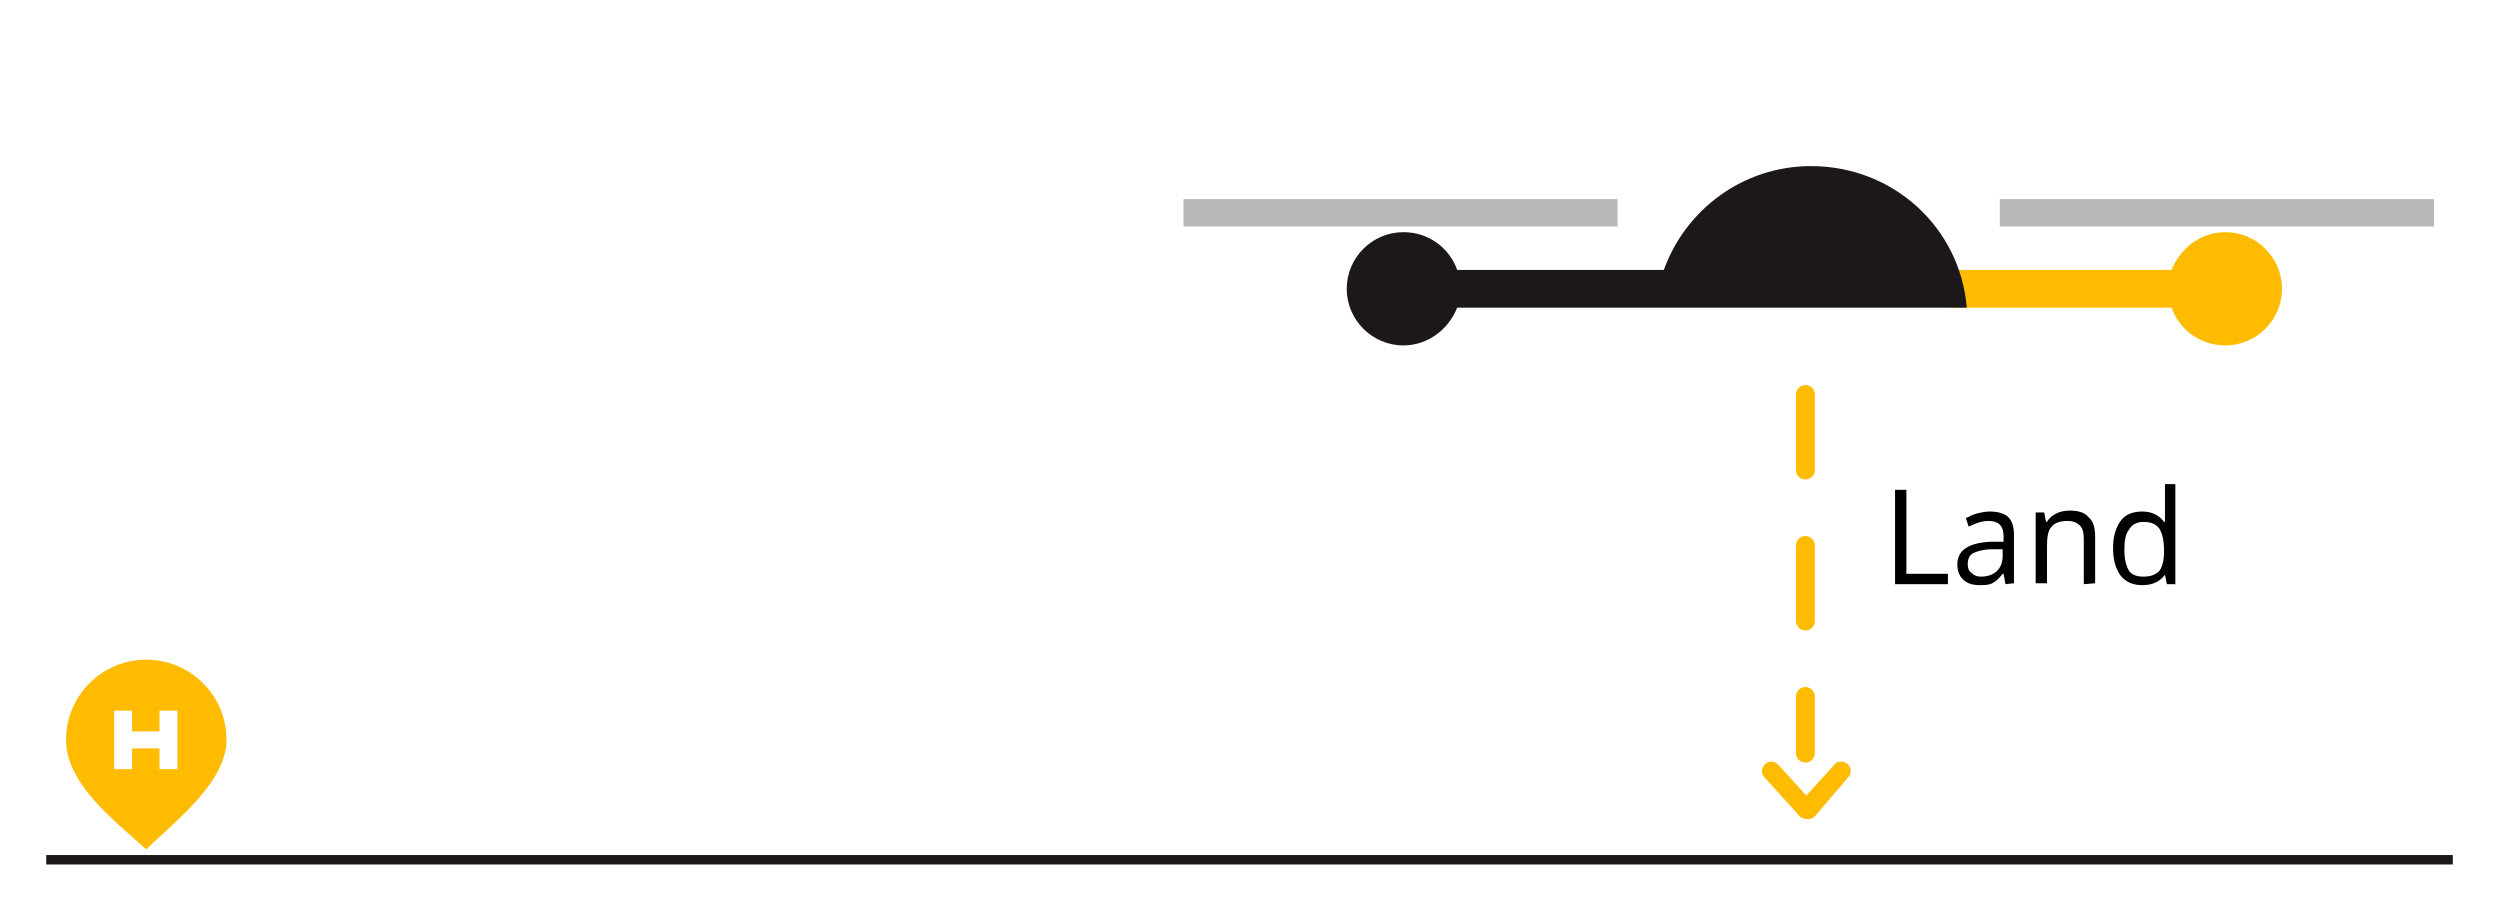
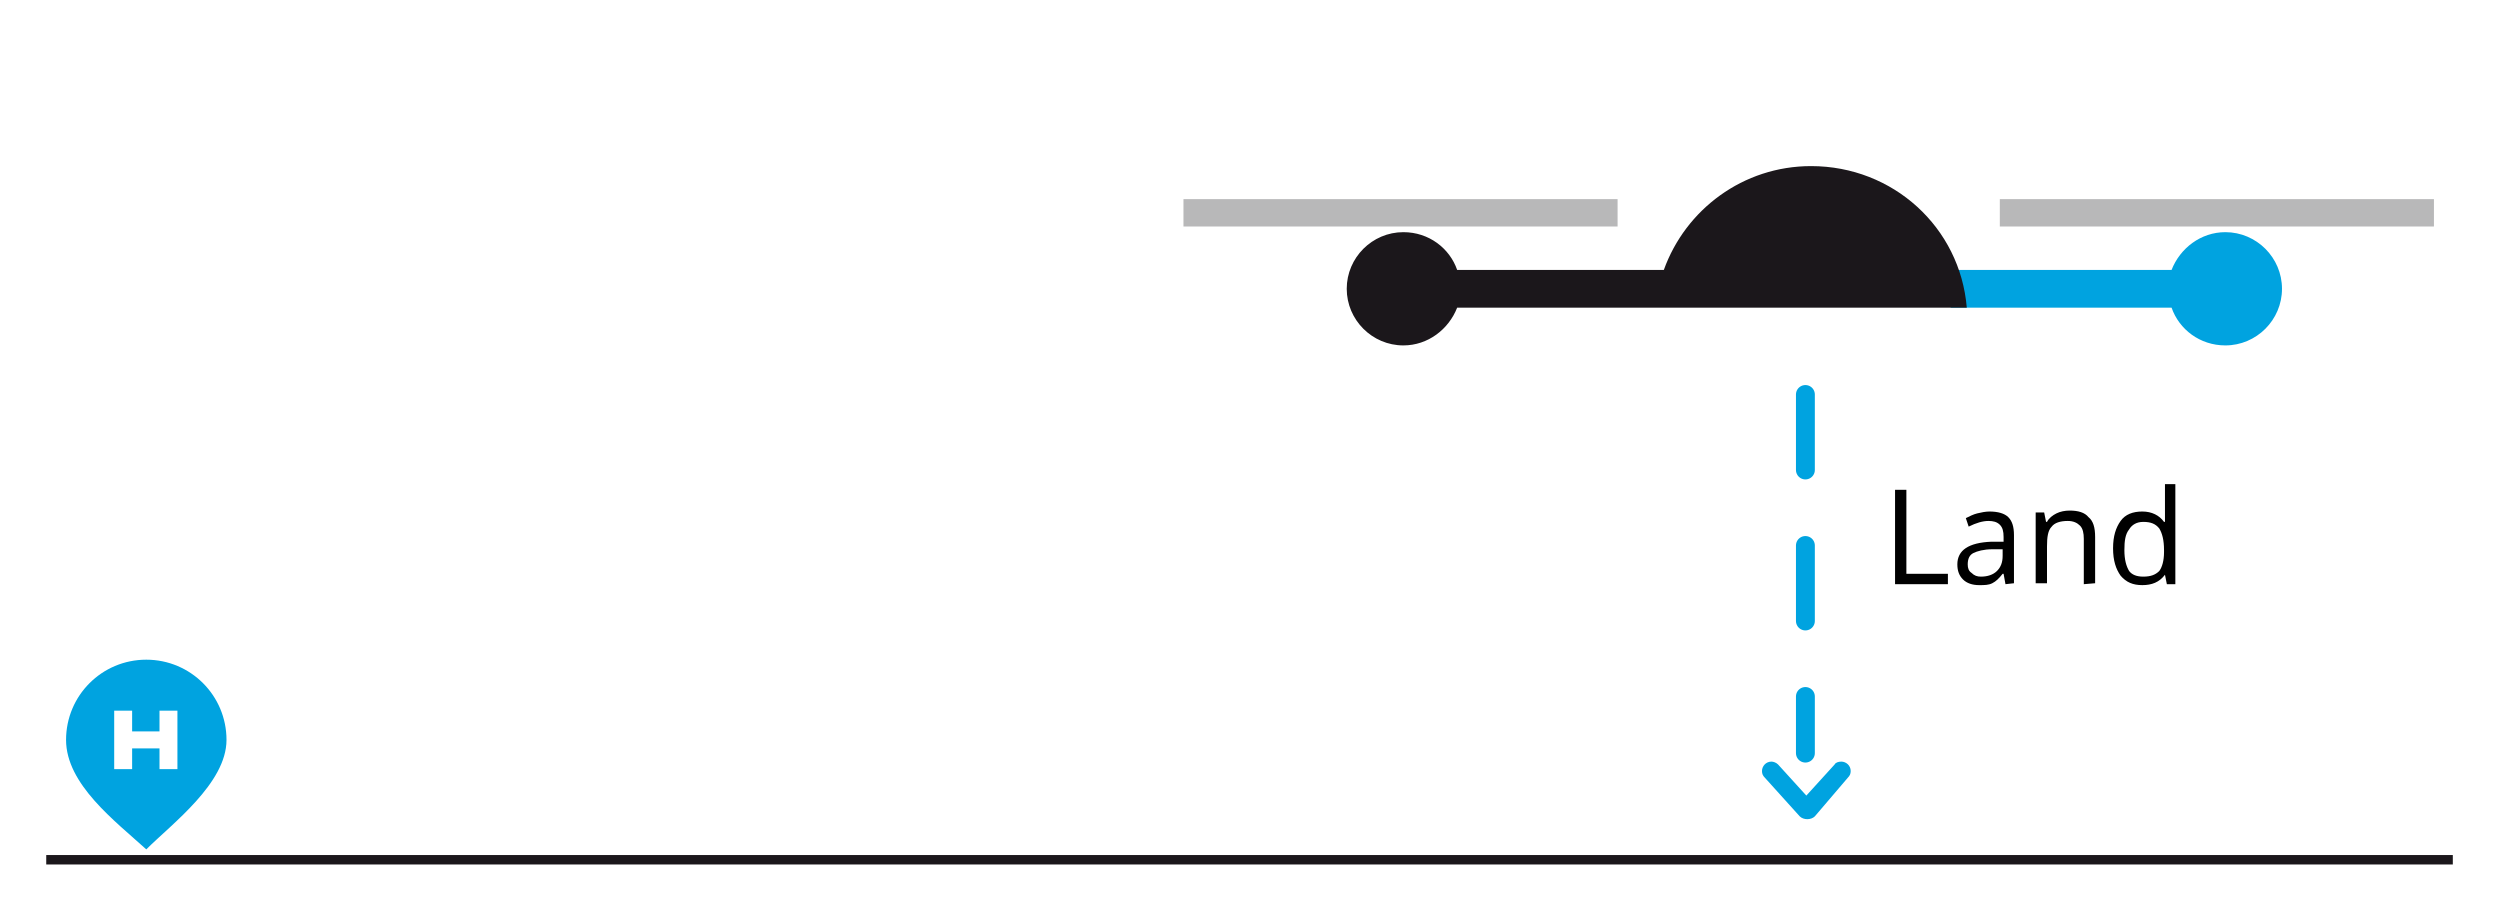
<svg xmlns="http://www.w3.org/2000/svg" version="1.1" id="Ebene_1" x="0px" y="0px" viewBox="-9 23.6 264.9 95.1" style="enable-background:new -9 23.6 264.9 95.1;" xml:space="preserve">
  <style type="text/css">
- 	.st0{fill:#FFBB00;}
+ 	.st0{fill:#00a3e0;}
	.st1{fill:#1B171B;}
	.st2{fill:#B8B8B9;}
	.st3{fill:none;}
	.st4{enable-background:new    ;}
	
- 		.st5{fill:none;stroke:#FFBB00;stroke-width:2;stroke-linecap:round;stroke-linejoin:round;stroke-miterlimit:10;stroke-dasharray:8,8;}
+ 		.st5{fill:none;stroke:#00a3e0;stroke-width:2;stroke-linecap:round;stroke-linejoin:round;stroke-miterlimit:10;stroke-dasharray:8,8;}
	.st6{fill:none;stroke:#1B171B;stroke-miterlimit:10;}
</style>
  <g>
    <g>
      <g>
        <g>
          <path class="st0" d="M226.8,48.2c-2.6,0-4.8,1.7-5.7,4h-23.4v4h23.4c0.8,2.3,3,4,5.7,4c3.3,0,6-2.7,6-6      C232.8,50.9,230.1,48.2,226.8,48.2z" />
          <path class="st1" d="M182.9,41.2c-7.2,0-13.3,4.6-15.6,11h-21.9c-0.8-2.3-3-4-5.7-4c-3.3,0-6,2.7-6,6s2.7,6,6,6      c2.6,0,4.8-1.7,5.7-4h21h31.8h1.2C198.7,47.7,191.6,41.2,182.9,41.2z" />
        </g>
        <rect x="116.4" y="44.7" class="st2" width="46" height="2.9" />
        <rect x="202.9" y="44.7" class="st2" width="46" height="2.9" />
      </g>
      <rect x="190.4" y="74.9" class="st3" width="67.5" height="13.5" />
      <g class="st4">
        <path d="M191.8,85.5v-10h1.2v8.9h4.4v1.1H191.8z" />
        <path d="M203.5,85.5l-0.2-1.1h-0.1c-0.4,0.5-0.7,0.8-1.1,1c-0.4,0.2-0.8,0.2-1.4,0.2c-0.7,0-1.3-0.2-1.7-0.6     c-0.4-0.4-0.6-0.9-0.6-1.6c0-1.5,1.2-2.3,3.6-2.4h1.3v-0.5c0-0.6-0.1-1-0.4-1.3s-0.7-0.4-1.2-0.4c-0.6,0-1.3,0.2-2.1,0.6     l-0.3-0.9c0.4-0.2,0.8-0.4,1.2-0.5c0.4-0.1,0.9-0.2,1.3-0.2c0.9,0,1.6,0.2,2,0.6c0.4,0.4,0.6,1,0.6,1.9v5.1L203.5,85.5     L203.5,85.5z M200.9,84.7c0.7,0,1.3-0.2,1.7-0.6c0.4-0.4,0.6-0.9,0.6-1.6v-0.7h-1.1c-0.9,0-1.6,0.2-2,0.4     c-0.4,0.2-0.6,0.6-0.6,1.2c0,0.4,0.1,0.7,0.4,0.9C200.2,84.6,200.5,84.7,200.9,84.7z" />
        <path d="M211.8,85.5v-4.8c0-0.6-0.1-1.1-0.4-1.4s-0.7-0.5-1.3-0.5c-0.8,0-1.4,0.2-1.7,0.6c-0.4,0.4-0.5,1.1-0.5,2.1v3.9h-1.2     v-7.5h0.9l0.2,1h0.1c0.2-0.4,0.6-0.7,1-0.9c0.4-0.2,0.9-0.3,1.4-0.3c0.9,0,1.6,0.2,2,0.7c0.5,0.4,0.7,1.1,0.7,2.1v4.9L211.8,85.5     L211.8,85.5z" />
        <path d="M220.4,84.5L220.4,84.5c-0.6,0.8-1.4,1.1-2.4,1.1s-1.7-0.3-2.3-1c-0.5-0.7-0.8-1.6-0.8-2.9s0.3-2.2,0.8-2.9s1.3-1,2.3-1     s1.8,0.4,2.3,1.1h0.1v-0.5v-0.5v-3h1.1v10.6h-0.9L220.4,84.5z M218.1,84.7c0.8,0,1.3-0.2,1.7-0.6c0.3-0.4,0.5-1.1,0.5-2v-0.2     c0-1.1-0.2-1.8-0.5-2.3c-0.4-0.5-0.9-0.7-1.7-0.7c-0.7,0-1.2,0.3-1.5,0.8c-0.4,0.5-0.5,1.2-0.5,2.2s0.2,1.7,0.5,2.2     C216.9,84.5,217.4,84.7,218.1,84.7z" />
      </g>
      <g>
        <path class="st0" d="M186.8,106L186.8,106c0.2-0.2,0.3-0.4,0.3-0.7c0-0.6-0.5-1-1-1c-0.3,0-0.6,0.1-0.7,0.3l0,0l-3,3.3l-3-3.3     l0,0c-0.2-0.2-0.5-0.3-0.7-0.3c-0.6,0-1,0.5-1,1c0,0.3,0.1,0.5,0.3,0.7l0,0l3.7,4.1c0.2,0.2,0.5,0.3,0.8,0.3     c0.3,0,0.6-0.1,0.8-0.3L186.8,106z" />
        <line class="st5" x1="182.3" y1="65.4" x2="182.3" y2="103.4" />
      </g>
      <line class="st6" x1="-4.1" y1="114.7" x2="250.9" y2="114.7" />
    </g>
    <path class="st0" d="M6.5,93.5C1.8,93.5-2,97.3-2,102s5.2,8.6,8.5,11.6c2.7-2.7,8.5-7,8.5-11.6C15,97.3,11.2,93.5,6.5,93.5z    M9.8,105.1H7.9v-2.2H5v2.2H3.1v-6.2H5v2.2h2.9v-2.2h1.9V105.1z" />
  </g>
</svg>
